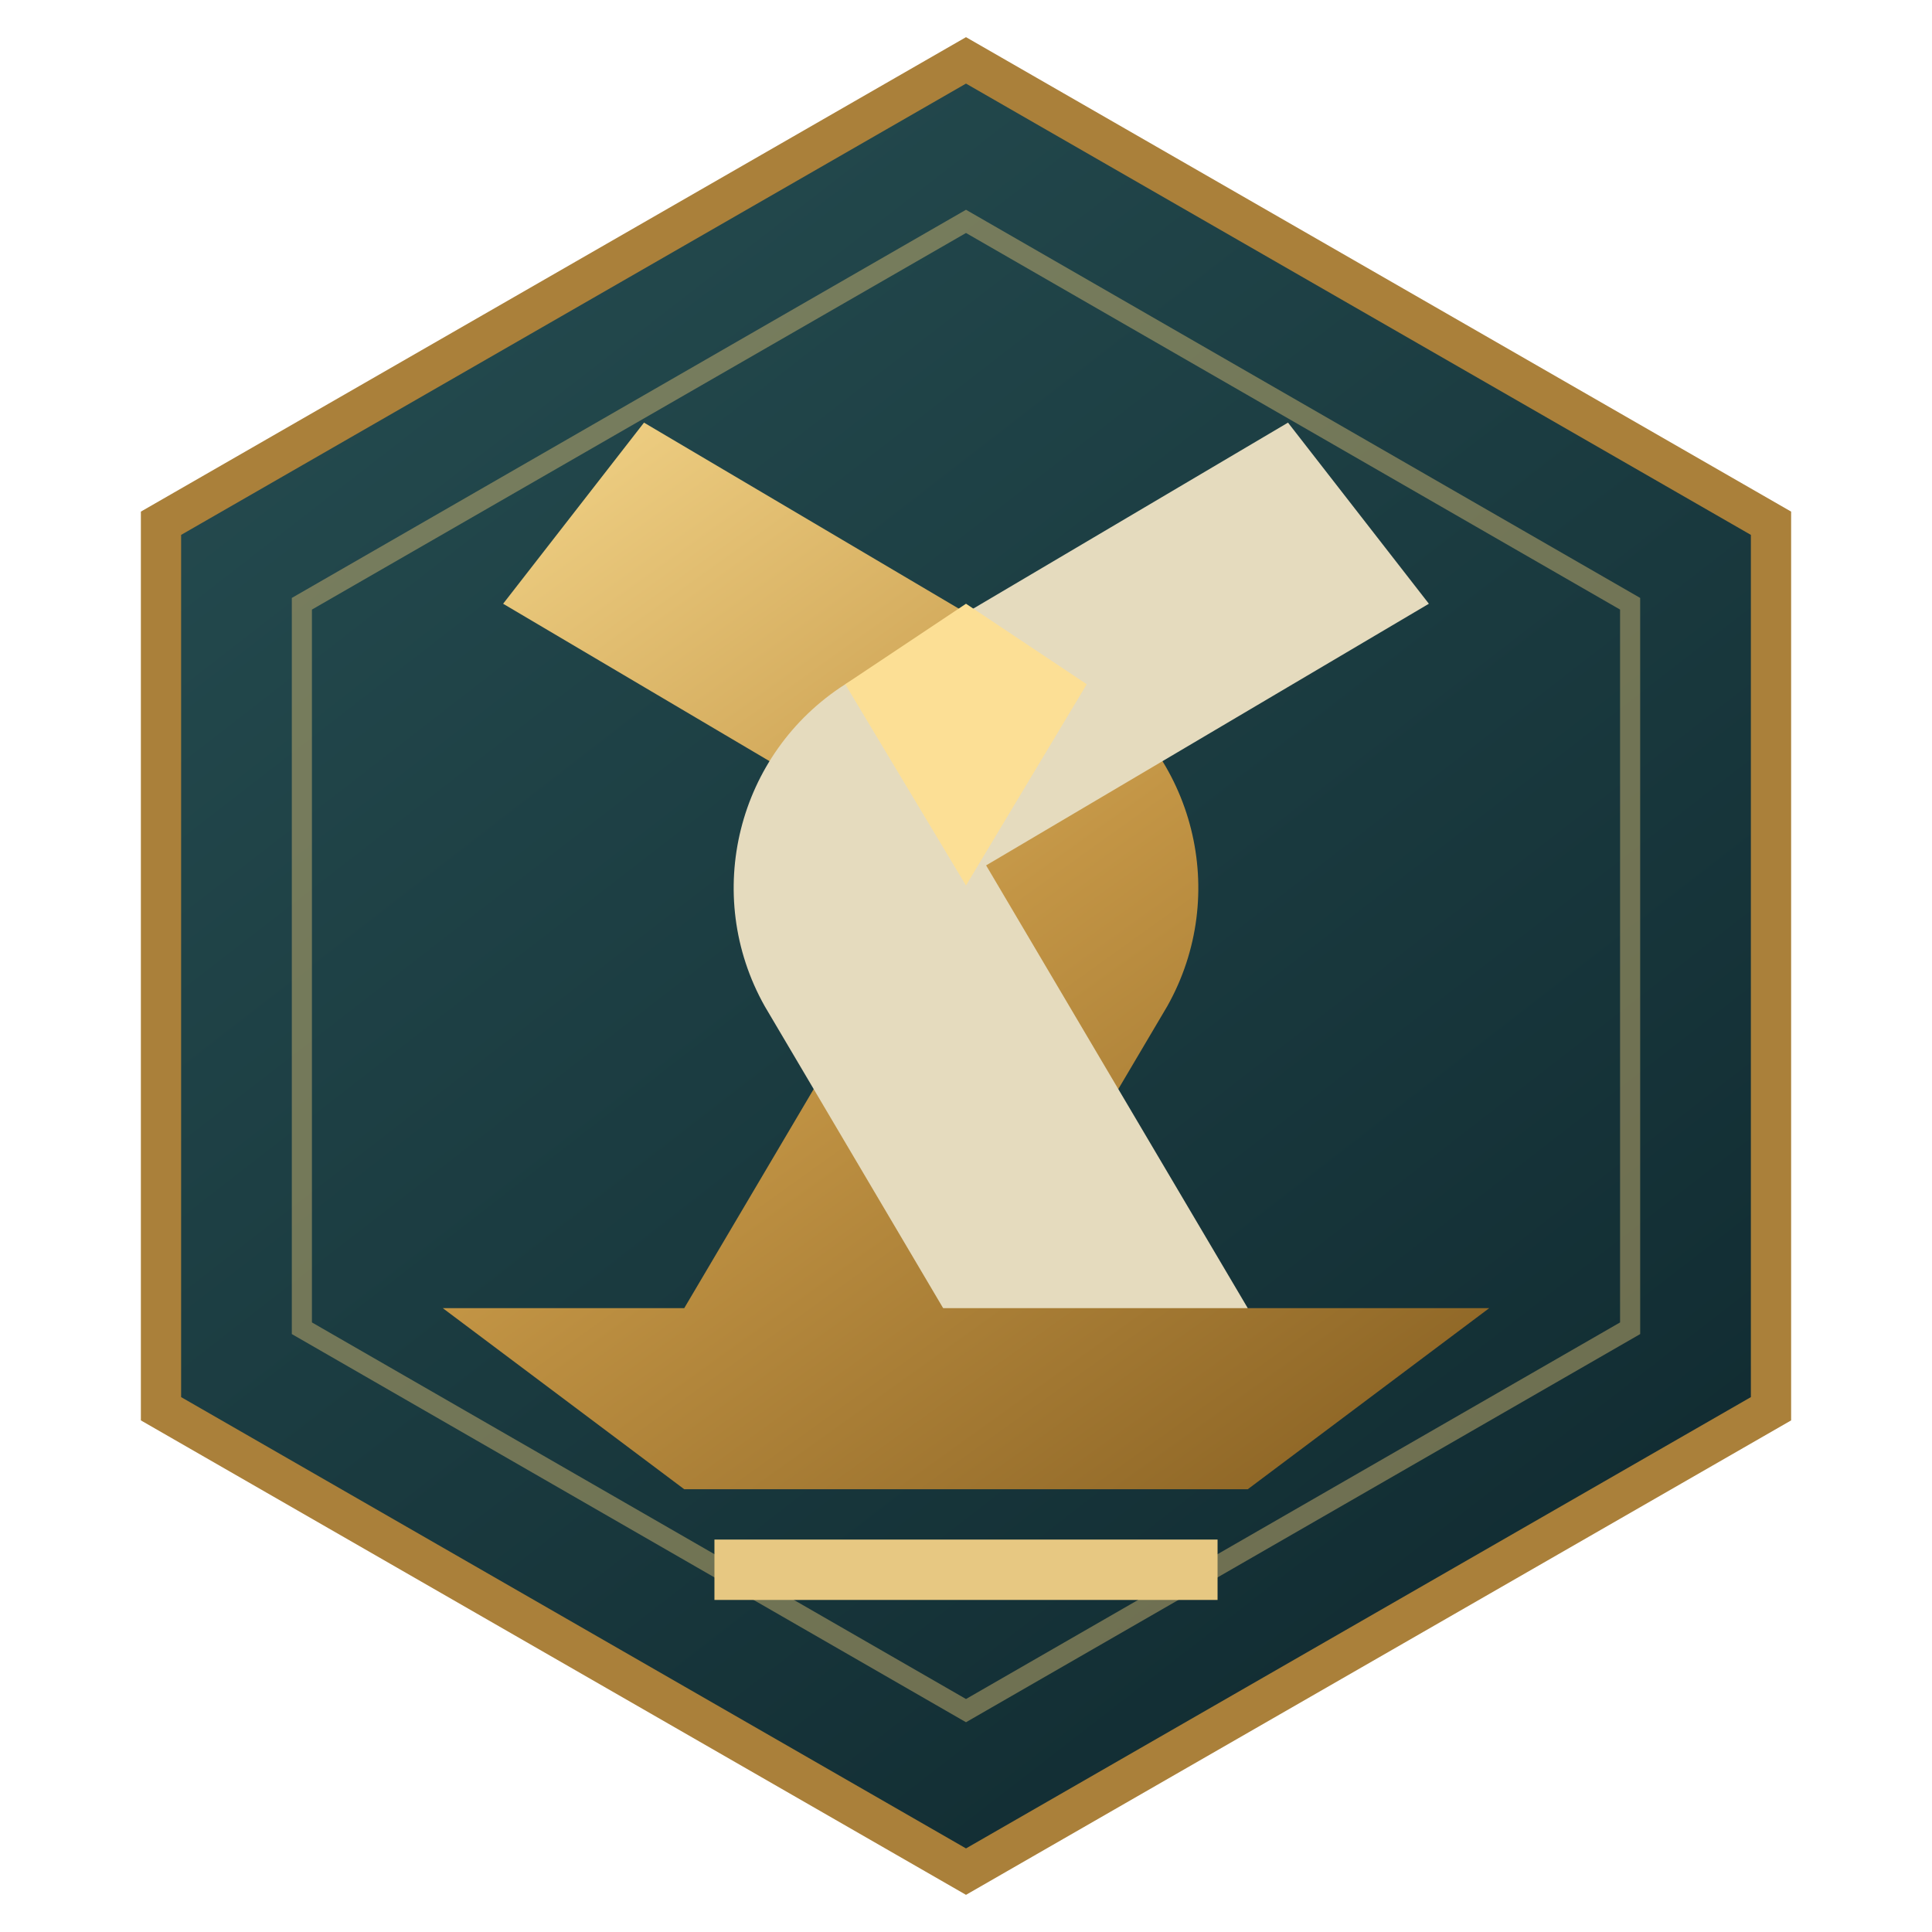
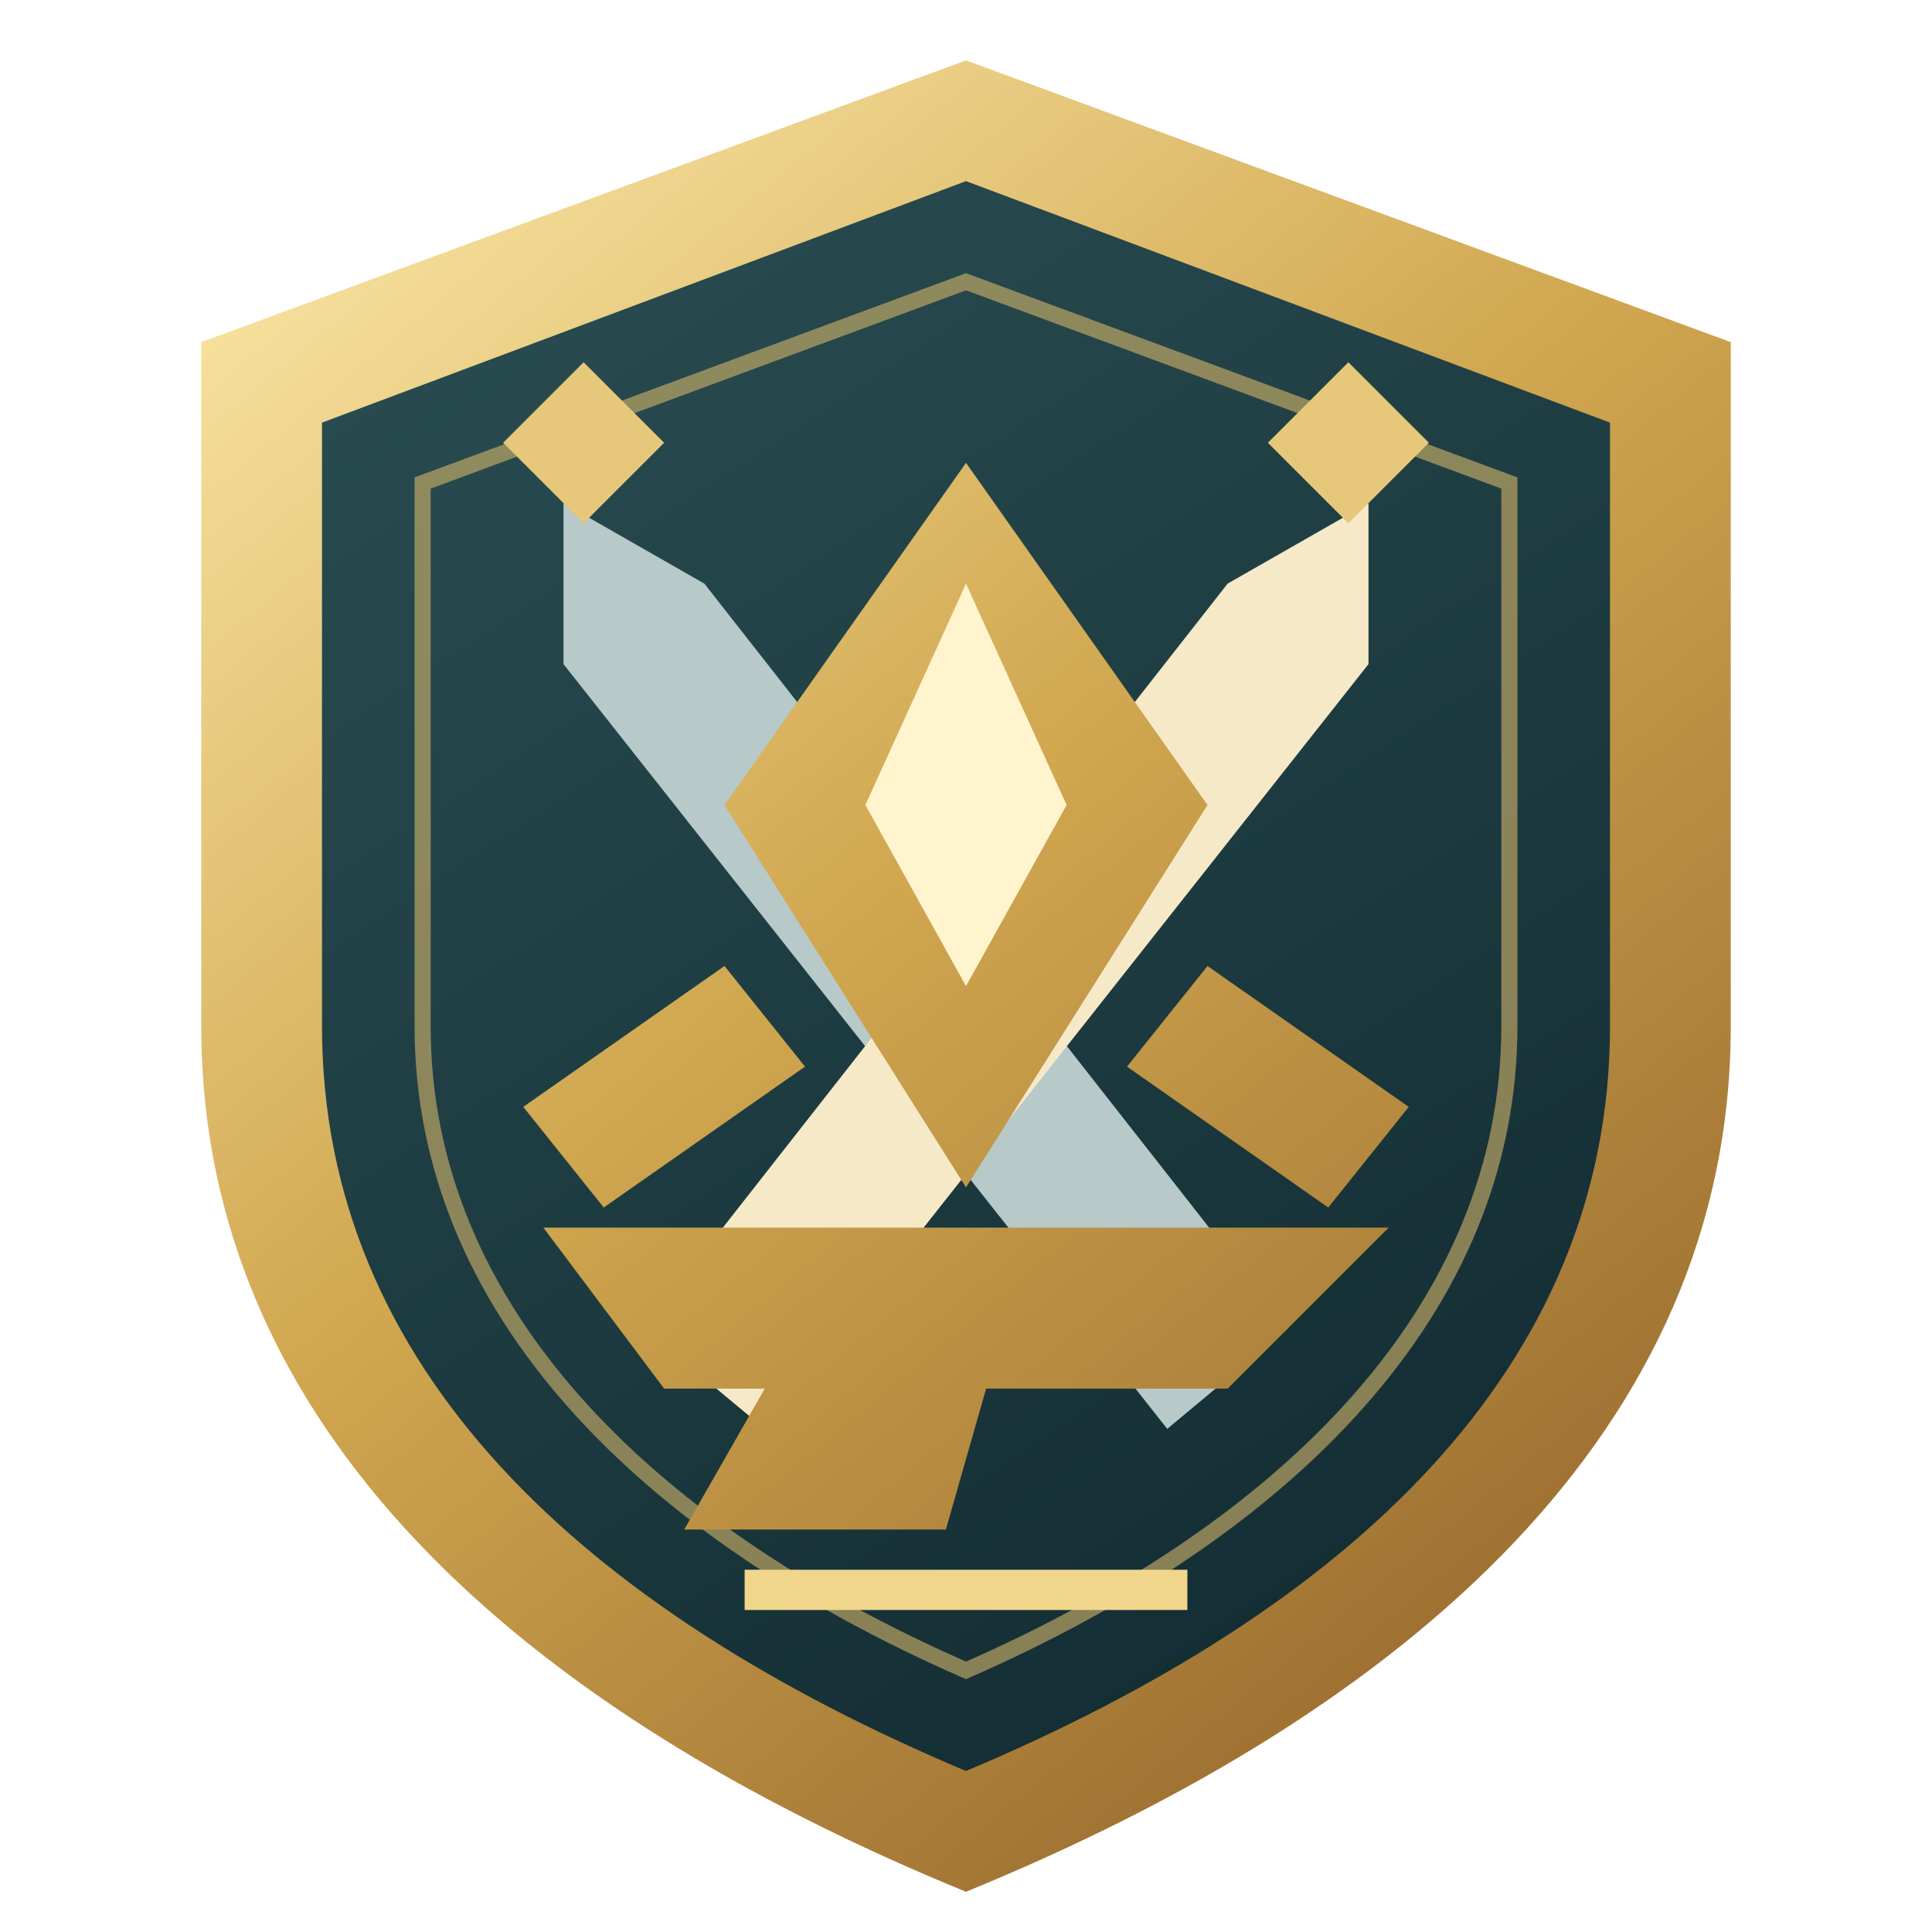
- <svg xmlns="http://www.w3.org/2000/svg" viewBox="0 0 96 96" fill="none">
+ <svg xmlns="http://www.w3.org/2000/svg" viewBox="0 0 96 96" role="img" aria-labelledby="title">
  <defs>
-     <linearGradient id="steel" x1="16" y1="8" x2="78" y2="88" gradientUnits="userSpaceOnUse">
-       <stop stop-color="#254c50" />
-       <stop offset="1" stop-color="#102a30" />
+     <linearGradient id="gold" x1="12" y1="8" x2="80" y2="90" gradientUnits="userSpaceOnUse">
+       <stop stop-color="#fae7a6" />
+       <stop offset=".45" stop-color="#d1a750" />
+       <stop offset="1" stop-color="#91632a" />
    </linearGradient>
-     <linearGradient id="gold" x1="24" y1="18" x2="67" y2="78" gradientUnits="userSpaceOnUse">
-       <stop stop-color="#f6d98e" />
-       <stop offset=".5" stop-color="#c39545" />
-       <stop offset="1" stop-color="#876022" />
+     <linearGradient id="iron" x1="24" y1="12" x2="72" y2="85" gradientUnits="userSpaceOnUse">
+       <stop stop-color="#294c50" />
+       <stop offset="1" stop-color="#112b31" />
    </linearGradient>
  </defs>
-   <path d="M48 3 88 26v44L48 93 8 70V26Z" fill="url(#steel)" stroke="#aa803a" stroke-width="2" />
-   <path d="m48 11 33 19v36L48 85 15 66V30Z" stroke="#dfbf74" stroke-opacity=".45" />
-   <path d="m32 21 22 13a12 12 0 0 1 4 16L45 72 34 65l13-22-22-13Z" fill="url(#gold)" />
-   <path d="m64 21-22 13a12 12 0 0 0-4 16l13 22 11-7-13-22 22-13Z" fill="#e5dbbe" />
-   <path d="m42 34 6-4 6 4-6 10Z" fill="#fcdf95" />
-   <path d="M22 65h52l-12 9H34Z" fill="url(#gold)" />
-   <path d="M37 78h22" stroke="#e7c882" stroke-width="3" stroke-linecap="square" />
+   <path d="M48 3 86 17v34c0 20-16 34-38 43C26 85 10 71 10 51V17Z" fill="url(#gold)" />
+   <path d="M48 9 80 21v30c0 17-13 29-32 37C29 80 16 68 16 51V21Z" fill="url(#iron)" />
+   <path d="M48 14 75 24v27c0 14-11 25-27 32-16-7-27-18-27-32V24Z" fill="none" stroke="#d5b56b" stroke-width=".8" opacity=".6" />
+   <path d="m28 25 7 4 29 37-6 5-30-38Z" fill="#b7c9c8" />
+   <path d="m68 25-7 4-29 37 6 5 30-38Z" fill="#f6e9c7" />
+   <path d="m26 55 10-7 4 5-10 7Zm44 0-10-7-4 5 10 7Z" fill="url(#gold)" />
+   <path d="m48 23 12 17-12 19-12-19Z" fill="url(#gold)" />
+   <path d="m48 29 5 11-5 9-5-9Z" fill="#fff4ce" />
+   <path d="M27 61h42l-8 8H49l-2 7H34l4-7h-5Z" fill="url(#gold)" />
+   <path d="M37 79h22" stroke="#f0d68b" stroke-width="2" />
+   <path d="m29 18 4 4-4 4-4-4Zm38 0 4 4-4 4-4-4Z" fill="#e7c87b" />
</svg>
